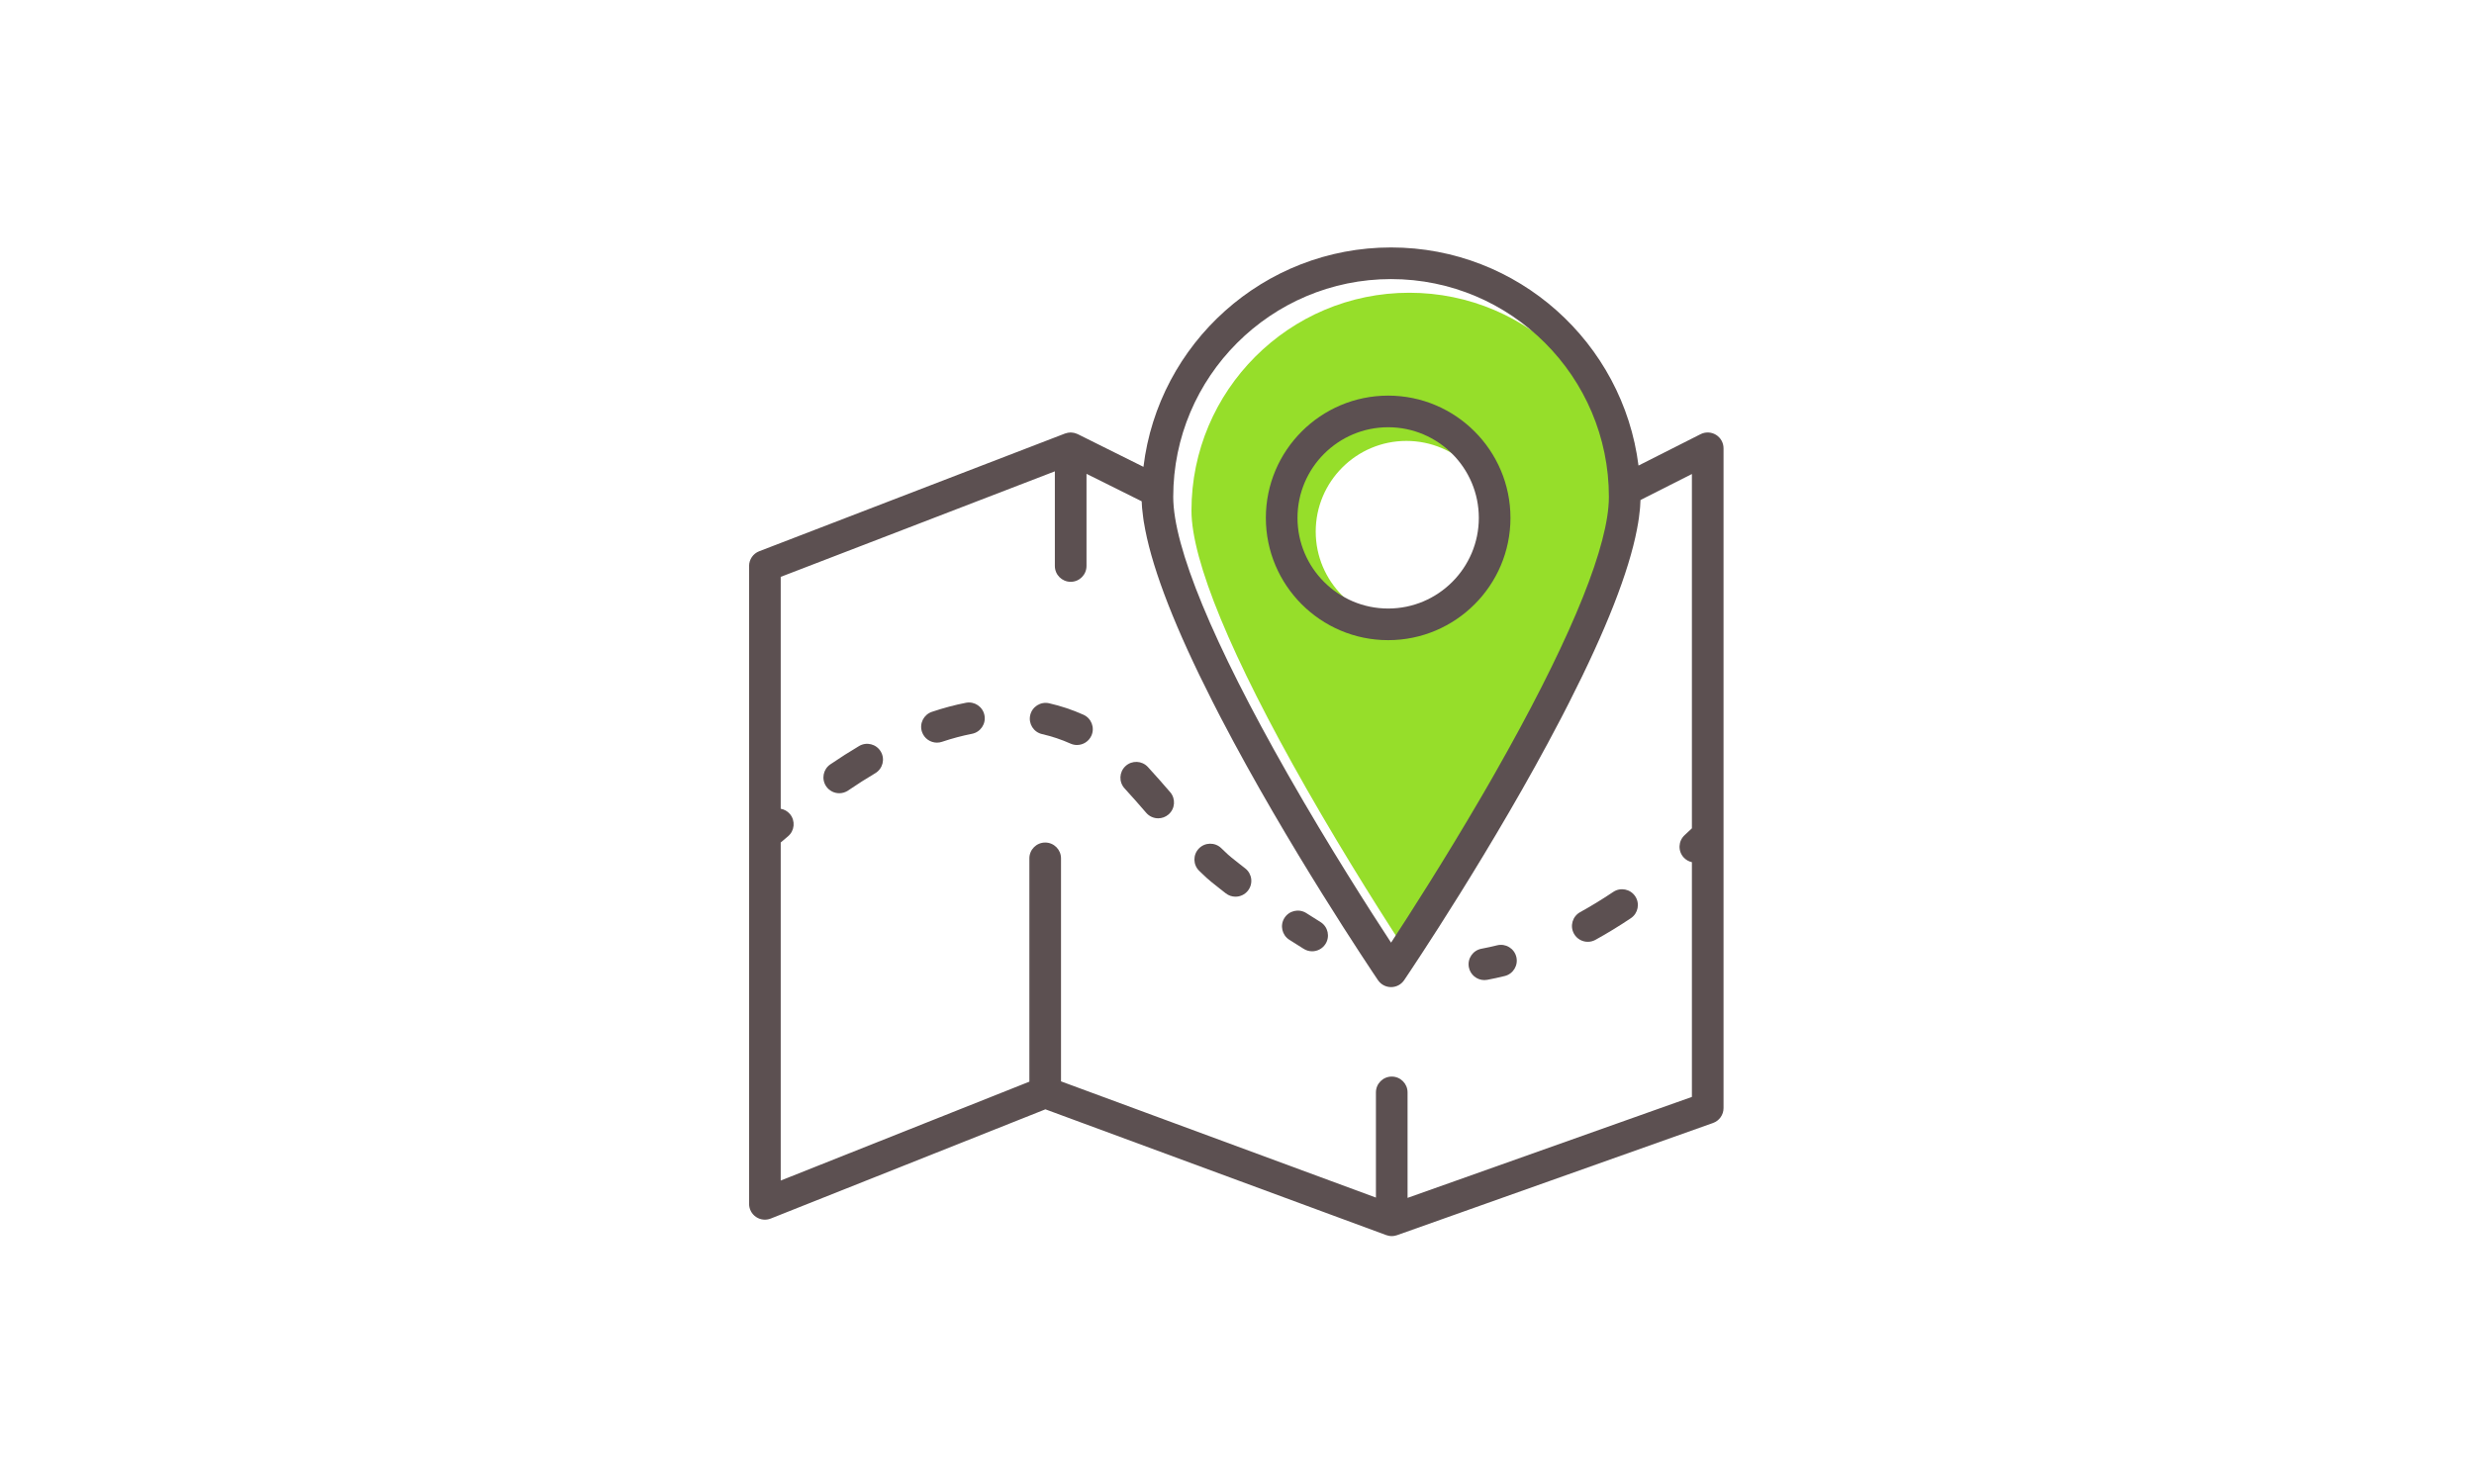
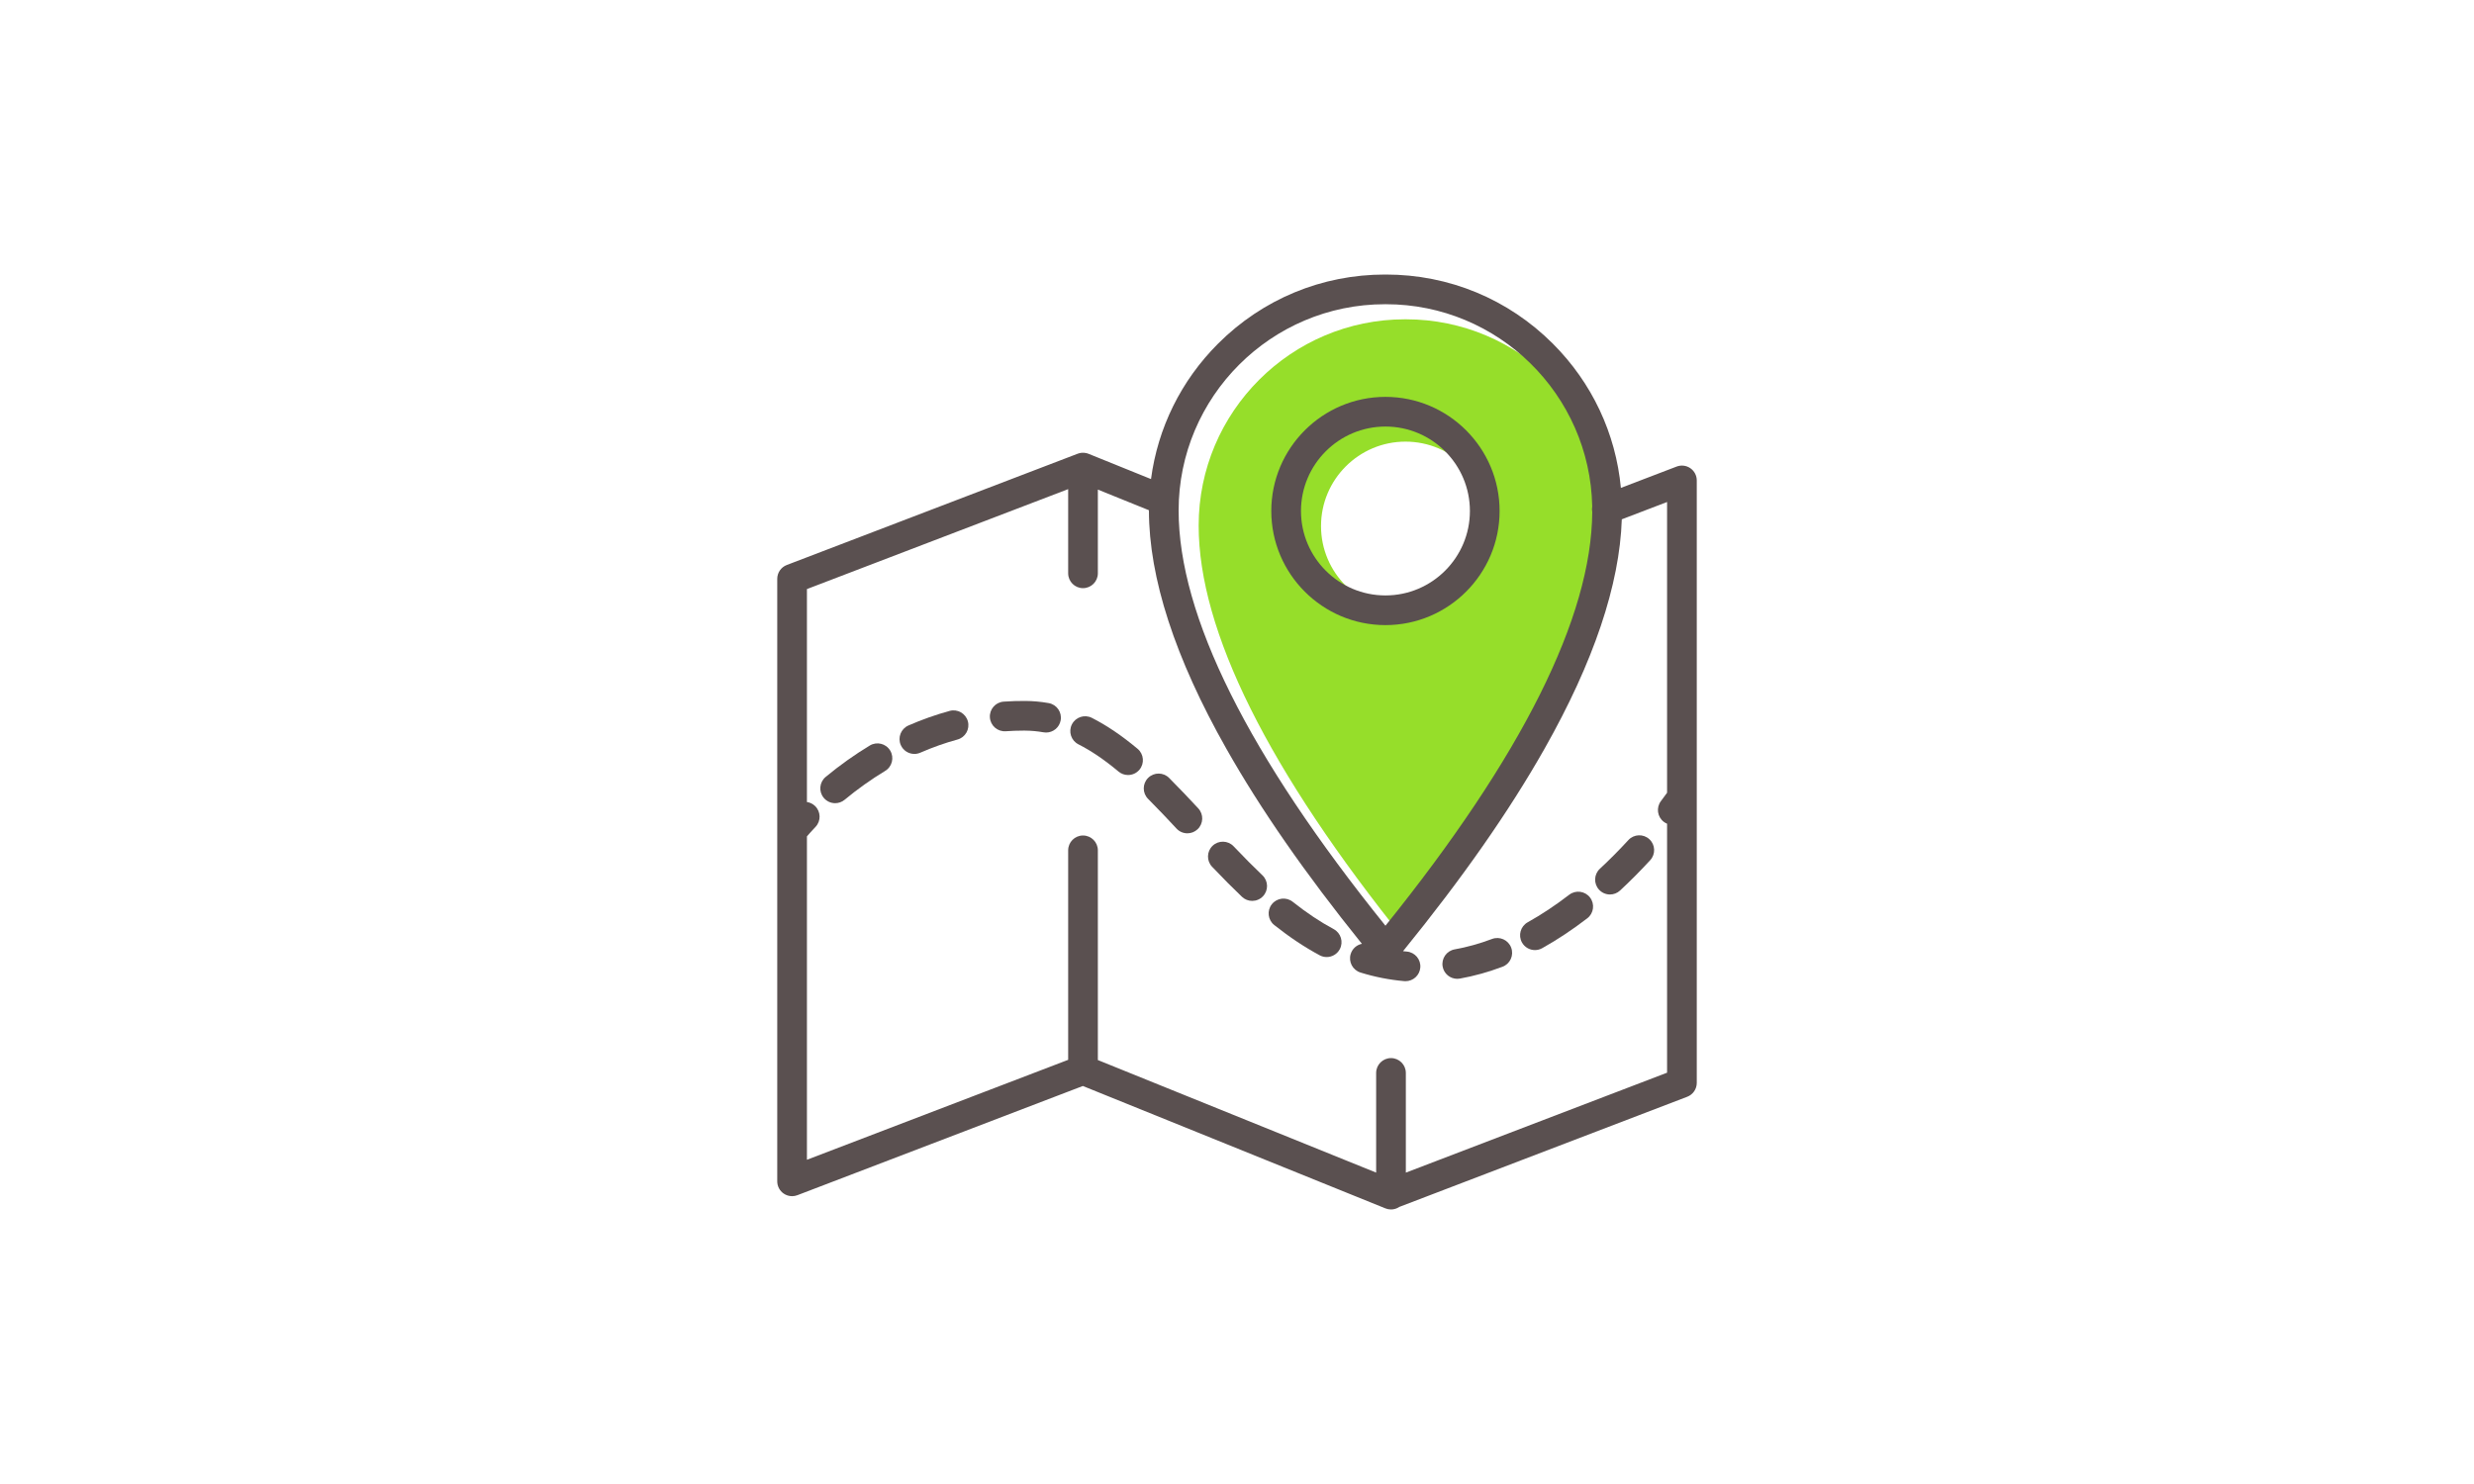
- <svg xmlns="http://www.w3.org/2000/svg" version="1.1" id="Layer_1" x="0px" y="0px" width="2500px" height="1500px" viewBox="-500 0 2500 1500" enable-background="new -500 0 2500 1500" xml:space="preserve">
-   <path fill="#96DE2A" d="M924.102,295.904c-121.374,0-220.119,98.746-220.119,220.121c0,50.522,40.063,147.548,115.861,280.59  c41.564,72.957,83.548,138.402,104.254,170.015c18.494-28.255,53.981-83.552,91.155-147.279c0.237-0.408,0.479-0.816,0.715-1.229  c2.267-3.889,4.542-7.826,6.815-11.771c1.497-2.607,2.994-5.219,4.494-7.842c0.563-0.982,1.129-1.977,1.689-2.967  c70.658-124.159,110.11-216.851,114.785-269.476c0.297-3.48,0.47-6.842,0.47-10.041  C1144.223,394.65,1045.48,295.904,924.102,295.904z M921.168,628.903c-50.52,0-91.621-41.101-91.621-91.619  c0-50.518,41.102-91.616,91.621-91.616c50.521,0,91.615,41.1,91.615,91.616C1012.783,587.803,971.689,628.903,921.168,628.903z" />
+ <svg xmlns="http://www.w3.org/2000/svg" version="1.1" id="Layer_1" x="0px" y="0px" width="2500px" height="1500px" viewBox="0 0 2500 1500" enable-background="new 0 0 2500 1500" xml:space="preserve">
  <g>
-     <path fill="#5C5051" d="M1234.037,439.504c-4.731-2.907-10.633-3.152-15.589-0.646l-62.727,31.73   c-15.613-124.122-121.752-220.471-250.036-220.471c-128.732,0-235.17,97.015-250.207,221.761l-66.426-33.067   c-0.134-0.067-0.281-0.093-0.416-0.155c-0.577-0.271-1.181-0.47-1.788-0.668c-0.423-0.139-0.841-0.293-1.268-0.394   c-0.581-0.137-1.179-0.2-1.777-0.269c-0.498-0.059-0.982-0.137-1.48-0.151c-0.134-0.002-0.261-0.04-0.395-0.04   c-0.465,0-0.905,0.102-1.366,0.142c-0.496,0.041-0.988,0.059-1.477,0.147c-0.668,0.12-1.295,0.319-1.93,0.521   c-0.321,0.1-0.654,0.139-0.972,0.263L267.194,557.185c-6.17,2.375-10.242,8.307-10.242,14.917v644.73   c0,5.301,2.623,10.257,7.011,13.229c4.377,2.973,9.953,3.586,14.883,1.627l277.548-110.404l344.442,127.146   c0.447,0.168,0.915,0.25,1.37,0.37c0.391,0.107,0.762,0.243,1.156,0.317c0.997,0.189,2.002,0.307,3.009,0.307   c0.993,0,1.987-0.116,2.967-0.304c0.375-0.067,0.729-0.19,1.091-0.281c0.432-0.116,0.872-0.191,1.293-0.344l319.292-113.399   c6.38-2.261,10.637-8.291,10.637-15.061V453.123C1241.65,447.571,1238.767,442.412,1234.037,439.504z M905.688,282.09   c121.371,0,220.118,98.746,220.118,220.118c0,3.202-0.172,6.563-0.475,10.042c-4.675,52.628-44.122,145.318-114.782,269.475   c-0.563,0.989-1.127,1.986-1.688,2.972c-1.5,2.625-3,5.228-4.498,7.839c-2.272,3.943-4.548,7.883-6.813,11.771   c-0.239,0.409-0.479,0.822-0.719,1.231c-37.168,63.724-72.654,119.021-91.151,147.273c-20.711-31.605-62.69-97.057-104.256-170.01   C725.63,649.759,685.564,552.731,685.564,502.207C685.564,380.836,784.306,282.09,905.688,282.09z M922.355,1210.792v-106.624   c0-8.831-7.153-15.988-15.983-15.988c-8.829,0-15.985,7.157-15.985,15.988v106.327l-318.222-117.471V867.602   c0-8.828-7.158-15.985-15.984-15.985c-8.83,0-15.986,7.156-15.986,15.985v225.721l-251.274,99.95V851.586   c2.438-2.069,4.834-4.133,7.327-6.22c6.773-5.659,7.674-15.739,2.015-22.519c-2.479-2.961-5.816-4.73-9.342-5.39V583.077   l277.024-106.67v95.695c0,8.829,7.159,15.985,15.985,15.985c8.83,0,15.987-7.156,15.987-15.985v-93.165l55.757,27.761   c0.076,2.053,0.206,4.154,0.376,6.294c0.032,0.417,0.085,0.85,0.122,1.268c0.256,2.946,0.622,5.984,1.059,9.082   c0.167,1.207,0.318,2.402,0.515,3.64c0.447,2.813,0.971,5.696,1.546,8.621c8.32,42.775,31.004,100.691,67.776,173.132   c1.968,3.888,3.96,7.78,5.965,11.669c0.949,1.833,1.867,3.637,2.832,5.485c67.066,128.946,152.7,256.134,158.575,264.825   c2.977,4.401,7.936,7.033,13.248,7.033c2.646,0,5.217-0.661,7.496-1.866c2.274-1.212,4.254-2.967,5.741-5.167   c5.869-8.672,91.042-135.196,158.026-263.784c1.318-2.525,2.592-5,3.879-7.493c1.578-3.062,3.143-6.125,4.695-9.186   c37.405-73.502,60.392-132.136,68.666-175.268c0.416-2.146,0.791-4.26,1.141-6.348c0.286-1.765,0.567-3.519,0.804-5.228   c0.403-2.883,0.729-5.698,0.984-8.448c0.063-0.749,0.156-1.518,0.214-2.254c0.193-2.489,0.337-4.936,0.396-7.308l51.95-26.277   v358.135c-2.446,2.305-4.888,4.635-7.321,6.863c-6.504,5.975-6.936,16.085-0.966,22.592c2.293,2.498,5.209,4.076,8.287,4.762   v237.271L922.355,1210.792z" />
-     <path fill="#5C5051" d="M902.749,647.061c68.144,0,123.585-55.441,123.585-123.588c0-68.147-55.441-123.59-123.585-123.59   c-68.146,0-123.592,55.442-123.592,123.59C779.157,591.619,834.604,647.061,902.749,647.061z M902.749,431.853   c50.519,0,91.617,41.101,91.617,91.619c0,50.518-41.101,91.616-91.617,91.616s-91.618-41.1-91.618-91.616   C811.131,472.953,852.23,431.853,902.749,431.853z" />
-     <path fill="#5C5051" d="M1012.889,955.495c-5.263,1.3-10.603,2.464-15.867,3.464c-8.677,1.634-14.377,9.999-12.737,18.673   c1.448,7.674,8.155,13.016,15.688,13.016c0.98,0,1.984-0.093,2.986-0.276c5.841-1.105,11.759-2.396,17.602-3.834   c8.569-2.117,13.802-10.78,11.684-19.356S1021.456,953.383,1012.889,955.495z" />
-     <path fill="#5C5051" d="M1130.198,901.541c-11.128,7.46-22.378,14.336-33.45,20.444c-7.73,4.261-10.543,13.981-6.28,21.713   c2.916,5.288,8.374,8.268,14.011,8.268c2.612,0,5.261-0.64,7.705-1.986c11.876-6.544,23.929-13.906,35.818-21.885   c7.333-4.916,9.289-14.847,4.378-22.183C1147.457,898.587,1137.521,896.624,1130.198,901.541z" />
-     <path fill="#5C5051" d="M368.122,754.063c-9.478,5.619-19.249,11.85-29.043,18.518c-7.303,4.957-9.198,14.903-4.234,22.205   c3.093,4.55,8.119,6.995,13.231,6.995c3.097,0,6.226-0.896,8.974-2.768c9.263-6.294,18.472-12.168,27.388-17.455   c7.595-4.512,10.098-14.316,5.589-21.907C385.521,752.058,375.708,749.553,368.122,754.063z" />
-     <path fill="#5C5051" d="M476.069,710.351c-11.192,2.181-22.748,5.259-34.346,9.151c-8.365,2.813-12.874,11.874-10.06,20.242   c2.242,6.682,8.468,10.899,15.148,10.899c1.685,0,3.402-0.271,5.093-0.835c10.265-3.447,20.45-6.165,30.27-8.076   c8.667-1.687,14.326-10.077,12.638-18.742C493.126,714.322,484.727,708.66,476.069,710.351z" />
-     <path fill="#5C5051" d="M758.471,877.881c-1.919-1.531-3.854-3.035-5.795-4.544c-5.553-4.322-10.799-8.403-15.247-12.845   c-0.111-0.113-0.227-0.225-0.339-0.336c-1.024-0.96-2.037-1.927-3.045-2.896c-6.37-6.119-16.479-5.924-22.604,0.44   c-6.124,6.364-5.925,16.484,0.44,22.604c1.031,0.989,2.07,1.978,3.115,2.962c5.803,5.779,12.03,10.622,18.05,15.301   c1.829,1.427,3.659,2.852,5.465,4.292c2.948,2.352,6.467,3.5,9.969,3.5c4.691-0.006,9.344-2.063,12.496-6.015   C766.487,893.453,765.364,883.394,758.471,877.881z" />
-     <path fill="#5C5051" d="M594.813,722.431c-11.192-5-22.852-8.895-34.653-11.576c-8.61-1.963-17.171,3.436-19.13,12.046   c-1.954,8.605,3.436,17.173,12.042,19.128c9.764,2.219,19.418,5.449,28.704,9.594c2.123,0.946,4.332,1.396,6.51,1.396   c6.12,0,11.954-3.529,14.605-9.475C606.493,735.486,602.87,726.031,594.813,722.431z" />
-     <path fill="#5C5051" d="M659.938,775.258c-5.985-6.489-16.102-6.903-22.591-0.913c-6.488,5.979-6.899,16.096-0.918,22.587   c7.526,8.154,14.939,16.669,21.833,24.654c3.161,3.663,7.619,5.544,12.106,5.544c3.7,0,7.414-1.281,10.437-3.89   c6.686-5.767,7.424-15.86,1.658-22.545C675.393,792.506,667.77,783.756,659.938,775.258z" />
-     <path fill="#5C5051" d="M834.593,932.116c-4.878-3.144-9.786-6.214-14.688-9.268c-7.494-4.671-17.354-2.382-22.024,5.104   c-4.665,7.494-2.382,17.355,5.111,22.023c4.771,2.975,9.537,5.953,14.281,9.016c2.678,1.719,5.677,2.547,8.646,2.547   c5.249,0,10.397-2.581,13.452-7.326C844.151,946.79,842.013,936.896,834.593,932.116z" />
+     <path fill="none" stroke="#5A5050" stroke-width="30" stroke-linecap="round" stroke-linejoin="round" stroke-miterlimit="10" d="   M1094.395,1081.574" />
+     <path fill="none" stroke="#5A5050" stroke-width="30" stroke-linecap="round" stroke-linejoin="round" stroke-miterlimit="10" d="   M1094.395,472.605" />
+     <path fill="none" stroke="#5A5050" stroke-width="30" stroke-linecap="round" stroke-linejoin="round" stroke-miterlimit="10" d="   M1405.615,598.103" />
+     <path fill="none" stroke="#5A5050" stroke-width="30" stroke-linecap="round" stroke-linejoin="round" stroke-miterlimit="10" d="   M1405.615,1207.072" />
+     <path fill="none" stroke="#5A5050" stroke-width="30" stroke-linecap="round" stroke-linejoin="round" stroke-miterlimit="10" d="   M1623.684,514.659" />
+     <path fill="none" stroke="#5A5050" stroke-width="30" stroke-linecap="round" stroke-linejoin="round" stroke-miterlimit="10" d="   M1405.615,598.103" />
+     <path fill="none" stroke="#5A5050" stroke-width="30" stroke-linecap="round" stroke-linejoin="round" stroke-miterlimit="10" d="   M1094.395,859.5" />
+     <g>
+       <path fill="#96DE2A" d="M1420.754,322.741c-0.17,0-0.332-0.02-0.5-0.025c-0.168,0.006-0.332,0.025-0.5,0.025    c-114.969,0-208.5,93.533-208.5,208.5c0,106.31,70.307,247.459,209,419.698c138.691-172.239,209-313.389,209-419.698    C1629.254,416.274,1535.721,322.741,1420.754,322.741z M1420.254,617.091c-47.063,0-85.35-38.288-85.35-85.35    s38.287-85.35,85.35-85.35c47.061,0,85.35,38.288,85.35,85.35S1467.314,617.091,1420.254,617.091z" />
+     </g>
+     <g>
+       <path fill="#5A5050" d="M878.942,753.555c-15.367,9.28-30.367,19.958-44.582,31.737c-6.379,5.285-7.266,14.741-1.98,21.12    c2.967,3.58,7.246,5.43,11.559,5.43c3.372,0,6.763-1.131,9.562-3.45c13.074-10.833,26.852-20.643,40.95-29.157    c7.091-4.282,9.368-13.503,5.086-20.594C895.254,751.548,886.034,749.272,878.942,753.555z" />
+       <path fill="#5A5050" d="M959.612,718.567c-13.974,3.816-27.982,8.774-41.636,14.736c-7.592,3.315-11.059,12.157-7.744,19.749    c2.462,5.639,7.971,9.002,13.754,9.002c2.003,0,4.041-0.404,5.995-1.257c12.328-5.383,24.956-9.854,37.535-13.289    c7.992-2.183,12.701-10.43,10.519-18.422S967.604,716.388,959.612,718.567z" />
+       <path fill="#5A5050" d="M1347.727,939.15c-13.713-7.365-27.264-16.402-41.424-27.629c-6.492-5.146-15.928-4.055-21.074,2.437    c-5.145,6.492-4.055,15.927,2.438,21.073c15.568,12.341,30.57,22.334,45.867,30.549c2.258,1.213,4.688,1.788,7.084,1.788    c5.346,0,10.521-2.866,13.229-7.905C1357.766,952.164,1355.025,943.07,1347.727,939.15z" />
+       <path fill="#5A5050" d="M1585.684,904.409c-13.896,10.679-28.006,20.04-41.936,27.823c-7.232,4.041-9.82,13.179-5.779,20.411    c2.748,4.917,7.85,7.687,13.109,7.687c2.477,0,4.986-0.614,7.303-1.908c15.197-8.491,30.533-18.661,45.582-30.226    c6.57-5.048,7.803-14.465,2.754-21.033C1601.67,900.595,1592.254,899.36,1585.684,904.409z" />
+       <path fill="#5A5050" d="M1507.73,949.091c-12.631,4.757-25.344,8.294-37.781,10.513c-8.156,1.455-13.588,9.245-12.133,17.4    c1.297,7.266,7.619,12.369,14.75,12.369c0.873,0,1.762-0.077,2.65-0.236c14.244-2.54,28.738-6.567,43.086-11.97    c7.752-2.92,11.67-11.571,8.752-19.324C1524.135,950.091,1515.488,946.173,1507.73,949.091z" />
+       <path fill="#5A5050" d="M1246.564,855.415c-5.709-6.001-15.203-6.241-21.207-0.531c-6.002,5.709-6.24,15.204-0.531,21.206    c11.303,11.885,20.898,21.539,30.194,30.382c2.904,2.761,6.623,4.131,10.336,4.131c3.965,0,7.924-1.563,10.871-4.662    c5.709-6.003,5.473-15.497-0.531-21.207C1266.771,876.245,1257.514,866.929,1246.564,855.415z" />
+       <path fill="#5A5050" d="M1616.688,878.13c-6.072,5.636-6.426,15.127-0.789,21.198c2.955,3.185,6.971,4.796,10.998,4.796    c3.65,0,7.313-1.325,10.199-4.006c10.318-9.577,20.572-19.899,30.475-30.682c5.605-6.101,5.201-15.59-0.898-21.193    c-6.104-5.605-15.594-5.201-21.195,0.899C1636.111,859.34,1626.426,869.093,1616.688,878.13z" />
+       <path fill="#5A5050" d="M1181.387,786.303c-5.858-5.858-15.355-5.858-21.214-0.002c-5.857,5.857-5.859,15.354-0.002,21.213    c10.213,10.215,20.243,20.895,28.708,29.995c2.955,3.177,6.965,4.783,10.986,4.783c3.657,0,7.324-1.33,10.213-4.017    c6.065-5.643,6.409-15.134,0.767-21.199C1202.199,807.78,1191.937,796.854,1181.387,786.303z" />
+       <path fill="#5A5050" d="M1059.681,710.663c-7.762-1.38-15.692-2.108-23.568-2.163c-7.307-0.053-14.663,0.187-21.926,0.708    c-8.263,0.592-14.481,7.771-13.89,16.034c0.592,8.263,7.758,14.475,16.034,13.89c5.907-0.423,11.907-0.638,17.834-0.638    c0.577,0,1.154,0.002,1.736,0.006c6.192,0.043,12.426,0.615,18.526,1.7c0.889,0.158,1.772,0.234,2.644,0.234    c7.133,0,13.459-5.108,14.751-12.376C1073.273,719.901,1067.837,712.113,1059.681,710.663z" />
+       <path fill="#5A5050" d="M1149.531,756.865c-16.027-13.392-31.135-23.619-46.186-31.265c-7.387-3.752-16.416-0.806-20.168,6.58    c-3.752,7.386-0.805,16.415,6.581,20.167c13.008,6.607,26.267,15.615,40.536,27.538c2.807,2.346,6.217,3.49,9.609,3.49    c4.291,0,8.552-1.831,11.519-5.382C1156.734,771.638,1155.888,762.178,1149.531,756.865z" />
+       <path fill="#5A5050" d="M1714.6,794.371V485.609c0-4.938-2.43-9.559-6.496-12.357c-4.068-2.798-9.256-3.417-13.863-1.652    l-56.316,21.55c-5.203-55.077-29.156-106.178-68.773-145.794c-45.047-45.047-104.939-69.855-168.645-69.855    c-0.17,0-0.332,0.02-0.5,0.025c-0.168-0.006-0.332-0.025-0.5-0.025c-63.707,0-123.6,24.808-168.645,69.855    c-37.47,37.469-60.92,85.214-67.755,136.878l-63.085-25.524c-0.045-0.018-0.092-0.028-0.138-0.046    c-0.493-0.194-0.995-0.362-1.507-0.504c-0.063-0.017-0.124-0.037-0.188-0.053c-1.699-0.446-3.482-0.594-5.277-0.414    c-0.063,0.006-0.124,0.014-0.186,0.021c-0.512,0.058-1.021,0.143-1.531,0.255c-0.086,0.019-0.17,0.035-0.255,0.055    c-0.512,0.122-1.021,0.271-1.527,0.449c-0.051,0.018-0.103,0.032-0.154,0.05c-0.074,0.027-0.149,0.045-0.224,0.073L795.05,571.09    c-5.805,2.221-9.639,7.793-9.639,14.009v251.986c-0.015,0.009-0.015,6.853,0,6.843v350.141c0,4.938,2.43,9.559,6.498,12.357    c2.537,1.746,5.508,2.643,8.503,2.643c1.808,0,3.625-0.326,5.36-0.99l288.459-110.38l305.759,123.707    c1.813,0.733,3.723,1.095,5.625,1.095c2.945,0,5.871-0.868,8.385-2.563c0.014-0.009,0.025-0.019,0.039-0.027l290.922-111.322    c5.805-2.222,9.639-7.794,9.639-14.01V810.639C1714.6,810.469,1714.6,794.344,1714.6,794.371z M1399.506,307.5    c0.168,0,0.332-0.02,0.5-0.025c0.168,0.006,0.33,0.025,0.5,0.025c113.6,0,206.258,91.322,208.447,204.406    c-0.348,1.85-0.35,3.776,0.035,5.693c-0.697,106.125-70.982,246.719-208.982,418.099c-138.693-172.239-209-313.389-209-419.698    C1191.005,401.033,1284.537,307.5,1399.506,307.5z M1684.6,801.269c-1.67,2.332-3.744,5.172-6.217,8.448    c-4.99,6.613-3.674,16.02,2.939,21.009c1.033,0.78,2.135,1.403,3.277,1.879v251.652l-263.984,101.015v-100.773    c0-8.284-6.715-15-15-15c-8.283,0-15,6.716-15,15v100.752l-281.22-113.779V859.5c0-8.284-6.716-15-15-15s-15,6.716-15,15v211.753    l-263.984,101.015V845.402c2.046-2.387,4.949-5.663,8.677-9.592c5.703-6.009,5.454-15.503-0.555-21.206    c-2.325-2.206-5.174-3.511-8.122-3.946V595.42l263.984-101.015V579.5c0,8.284,6.716,15,15,15s15-6.716,15-15v-84.636    l51.613,20.883c0,0.084-0.003,0.169-0.003,0.253c0,68.089,26.352,149.158,78.322,240.953    c34.637,61.18,79.508,125.781,136.881,197.036c-5.18,1.066-9.637,4.84-11.314,10.247c-2.455,7.912,1.969,16.316,9.881,18.771    c14.404,4.47,29.277,7.396,44.205,8.7c0.443,0.038,0.885,0.058,1.322,0.058c7.693,0,14.244-5.888,14.926-13.696    c0.721-8.253-5.387-15.527-13.639-16.248c-1.271-0.111-2.541-0.246-3.811-0.385c60.268-74.212,107.063-141.179,142.904-204.483    c49.721-87.823,75.975-165.819,78.156-232.033l45.76-17.51V801.269z" />
+     </g>
+     <path fill="#5A5050" d="M1400.006,631.85c-63.604,0-115.35-51.746-115.35-115.35s51.746-115.35,115.35-115.35   s115.35,51.746,115.35,115.35S1463.609,631.85,1400.006,631.85z M1400.006,431.15c-47.063,0-85.35,38.288-85.35,85.35   s38.287,85.35,85.35,85.35c47.061,0,85.35-38.288,85.35-85.35S1447.066,431.15,1400.006,431.15z" />
  </g>
</svg>
